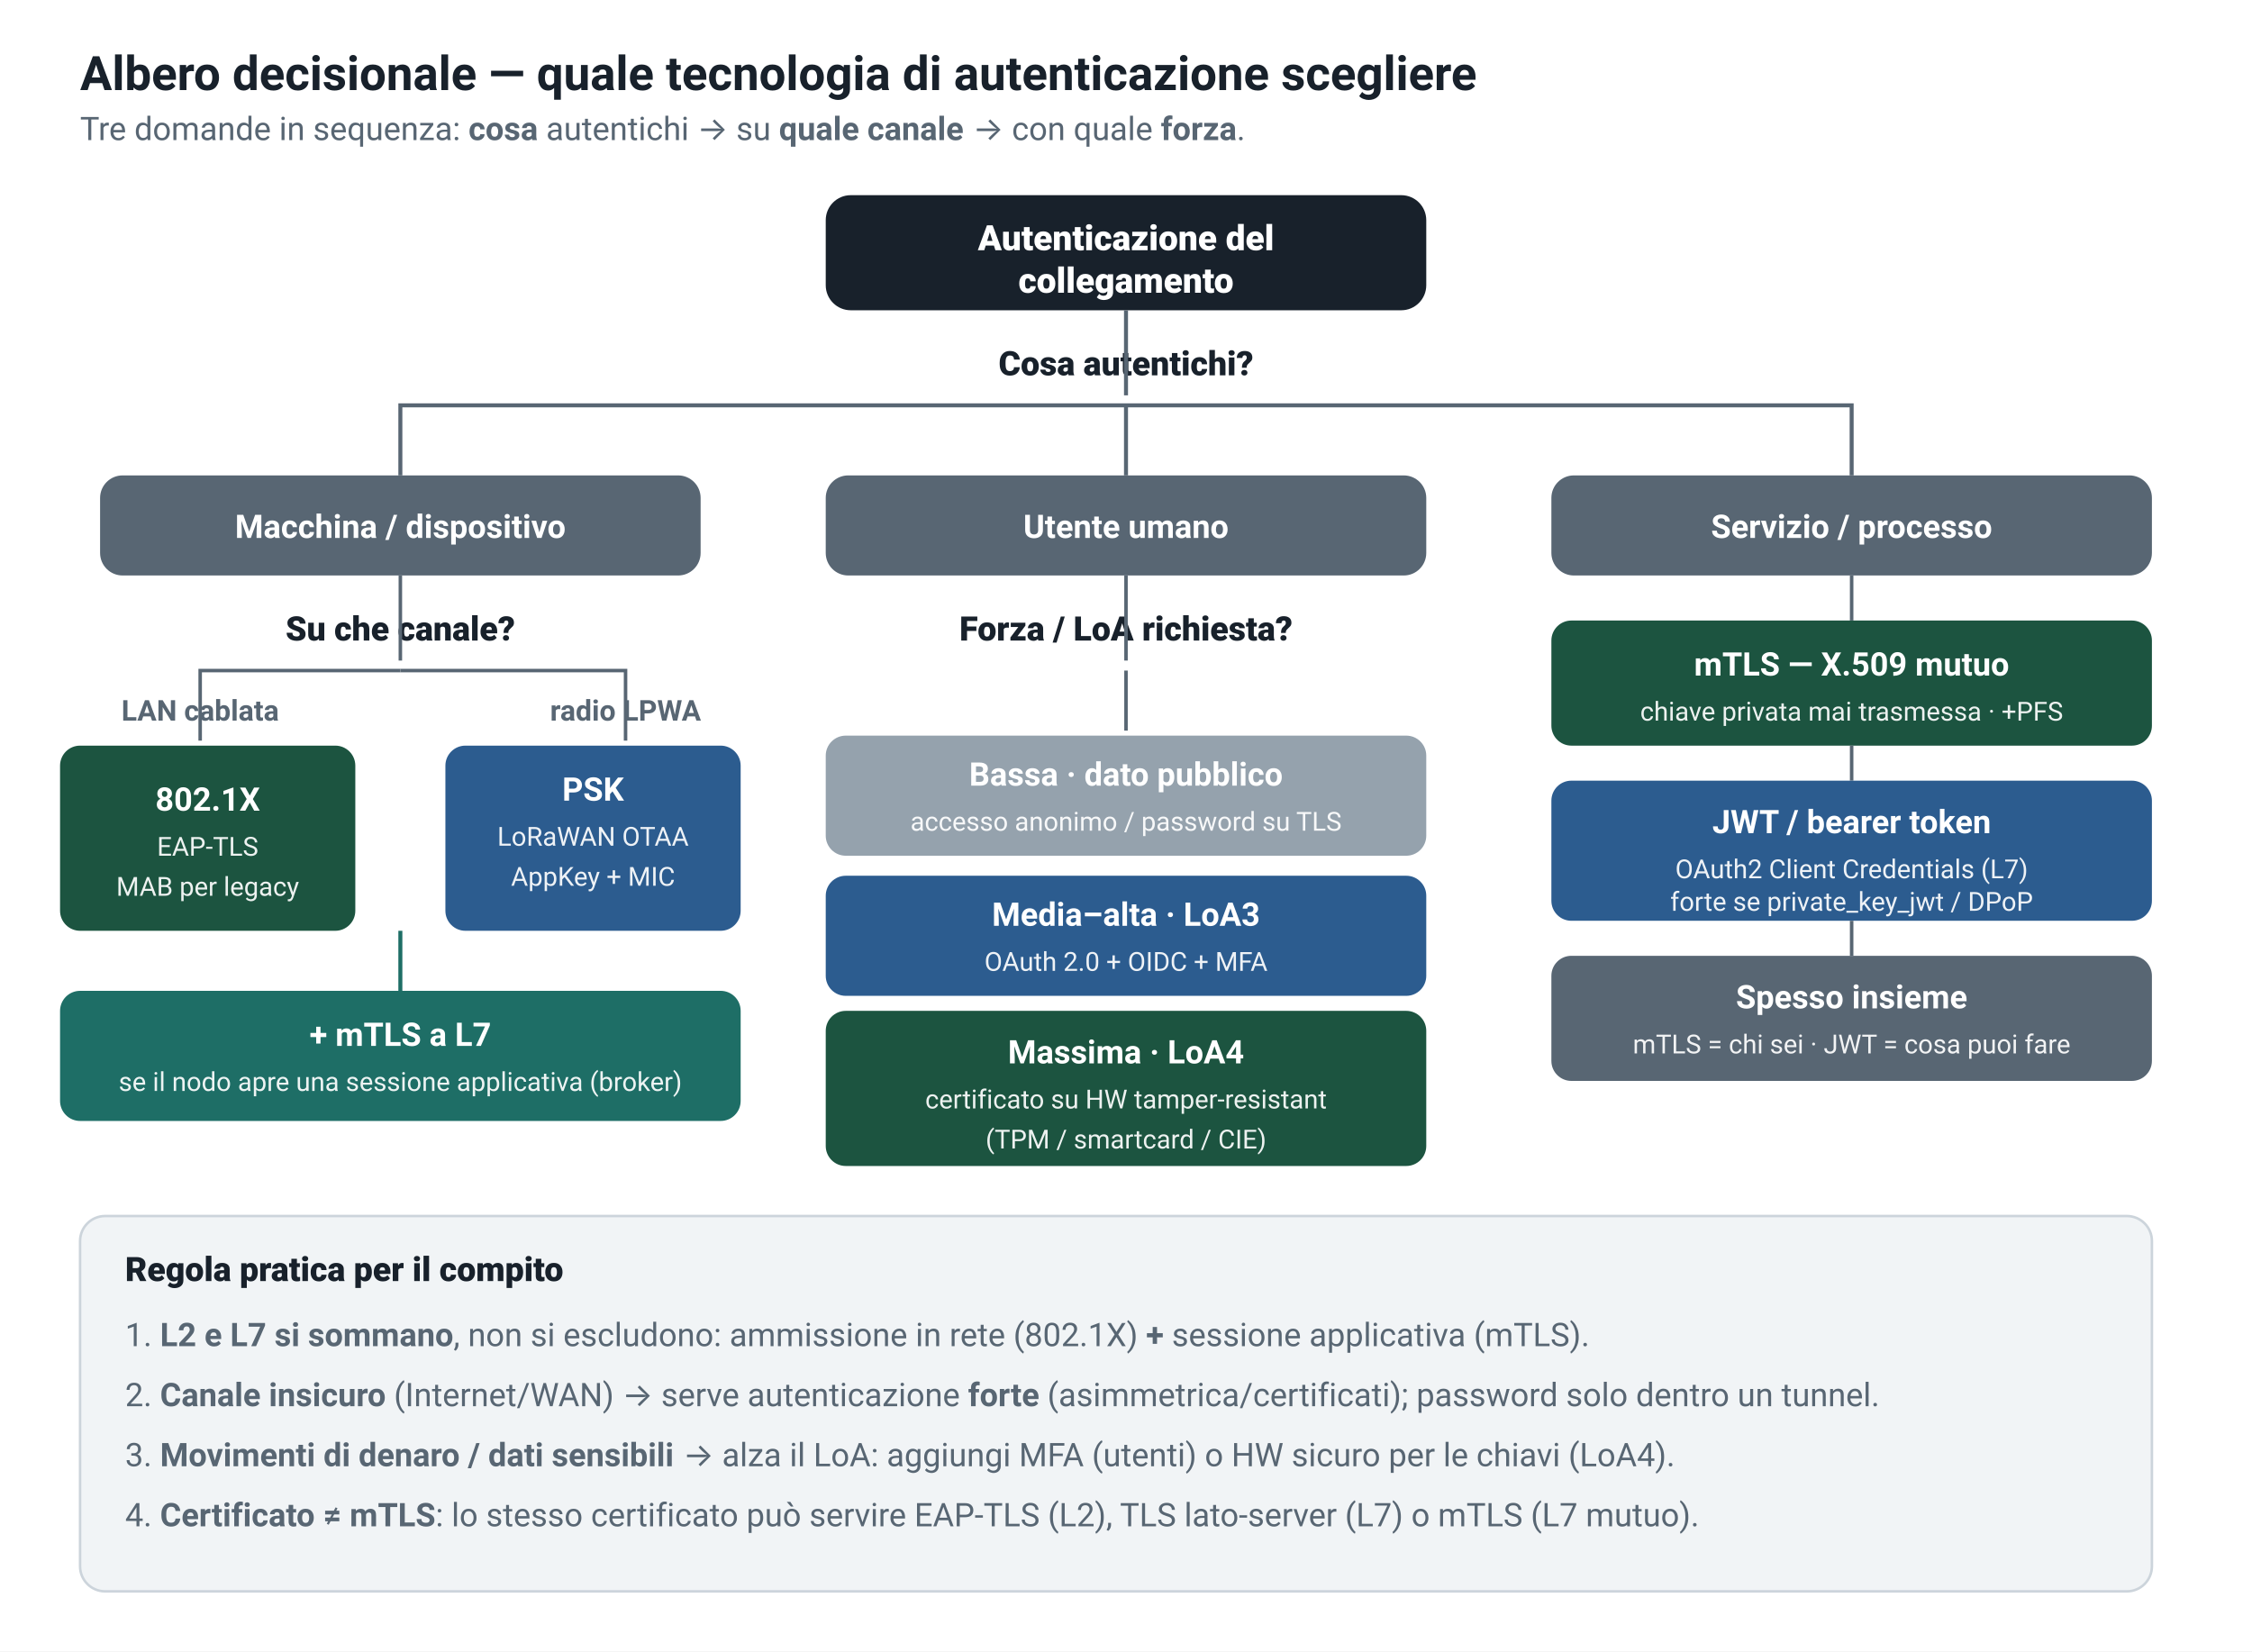
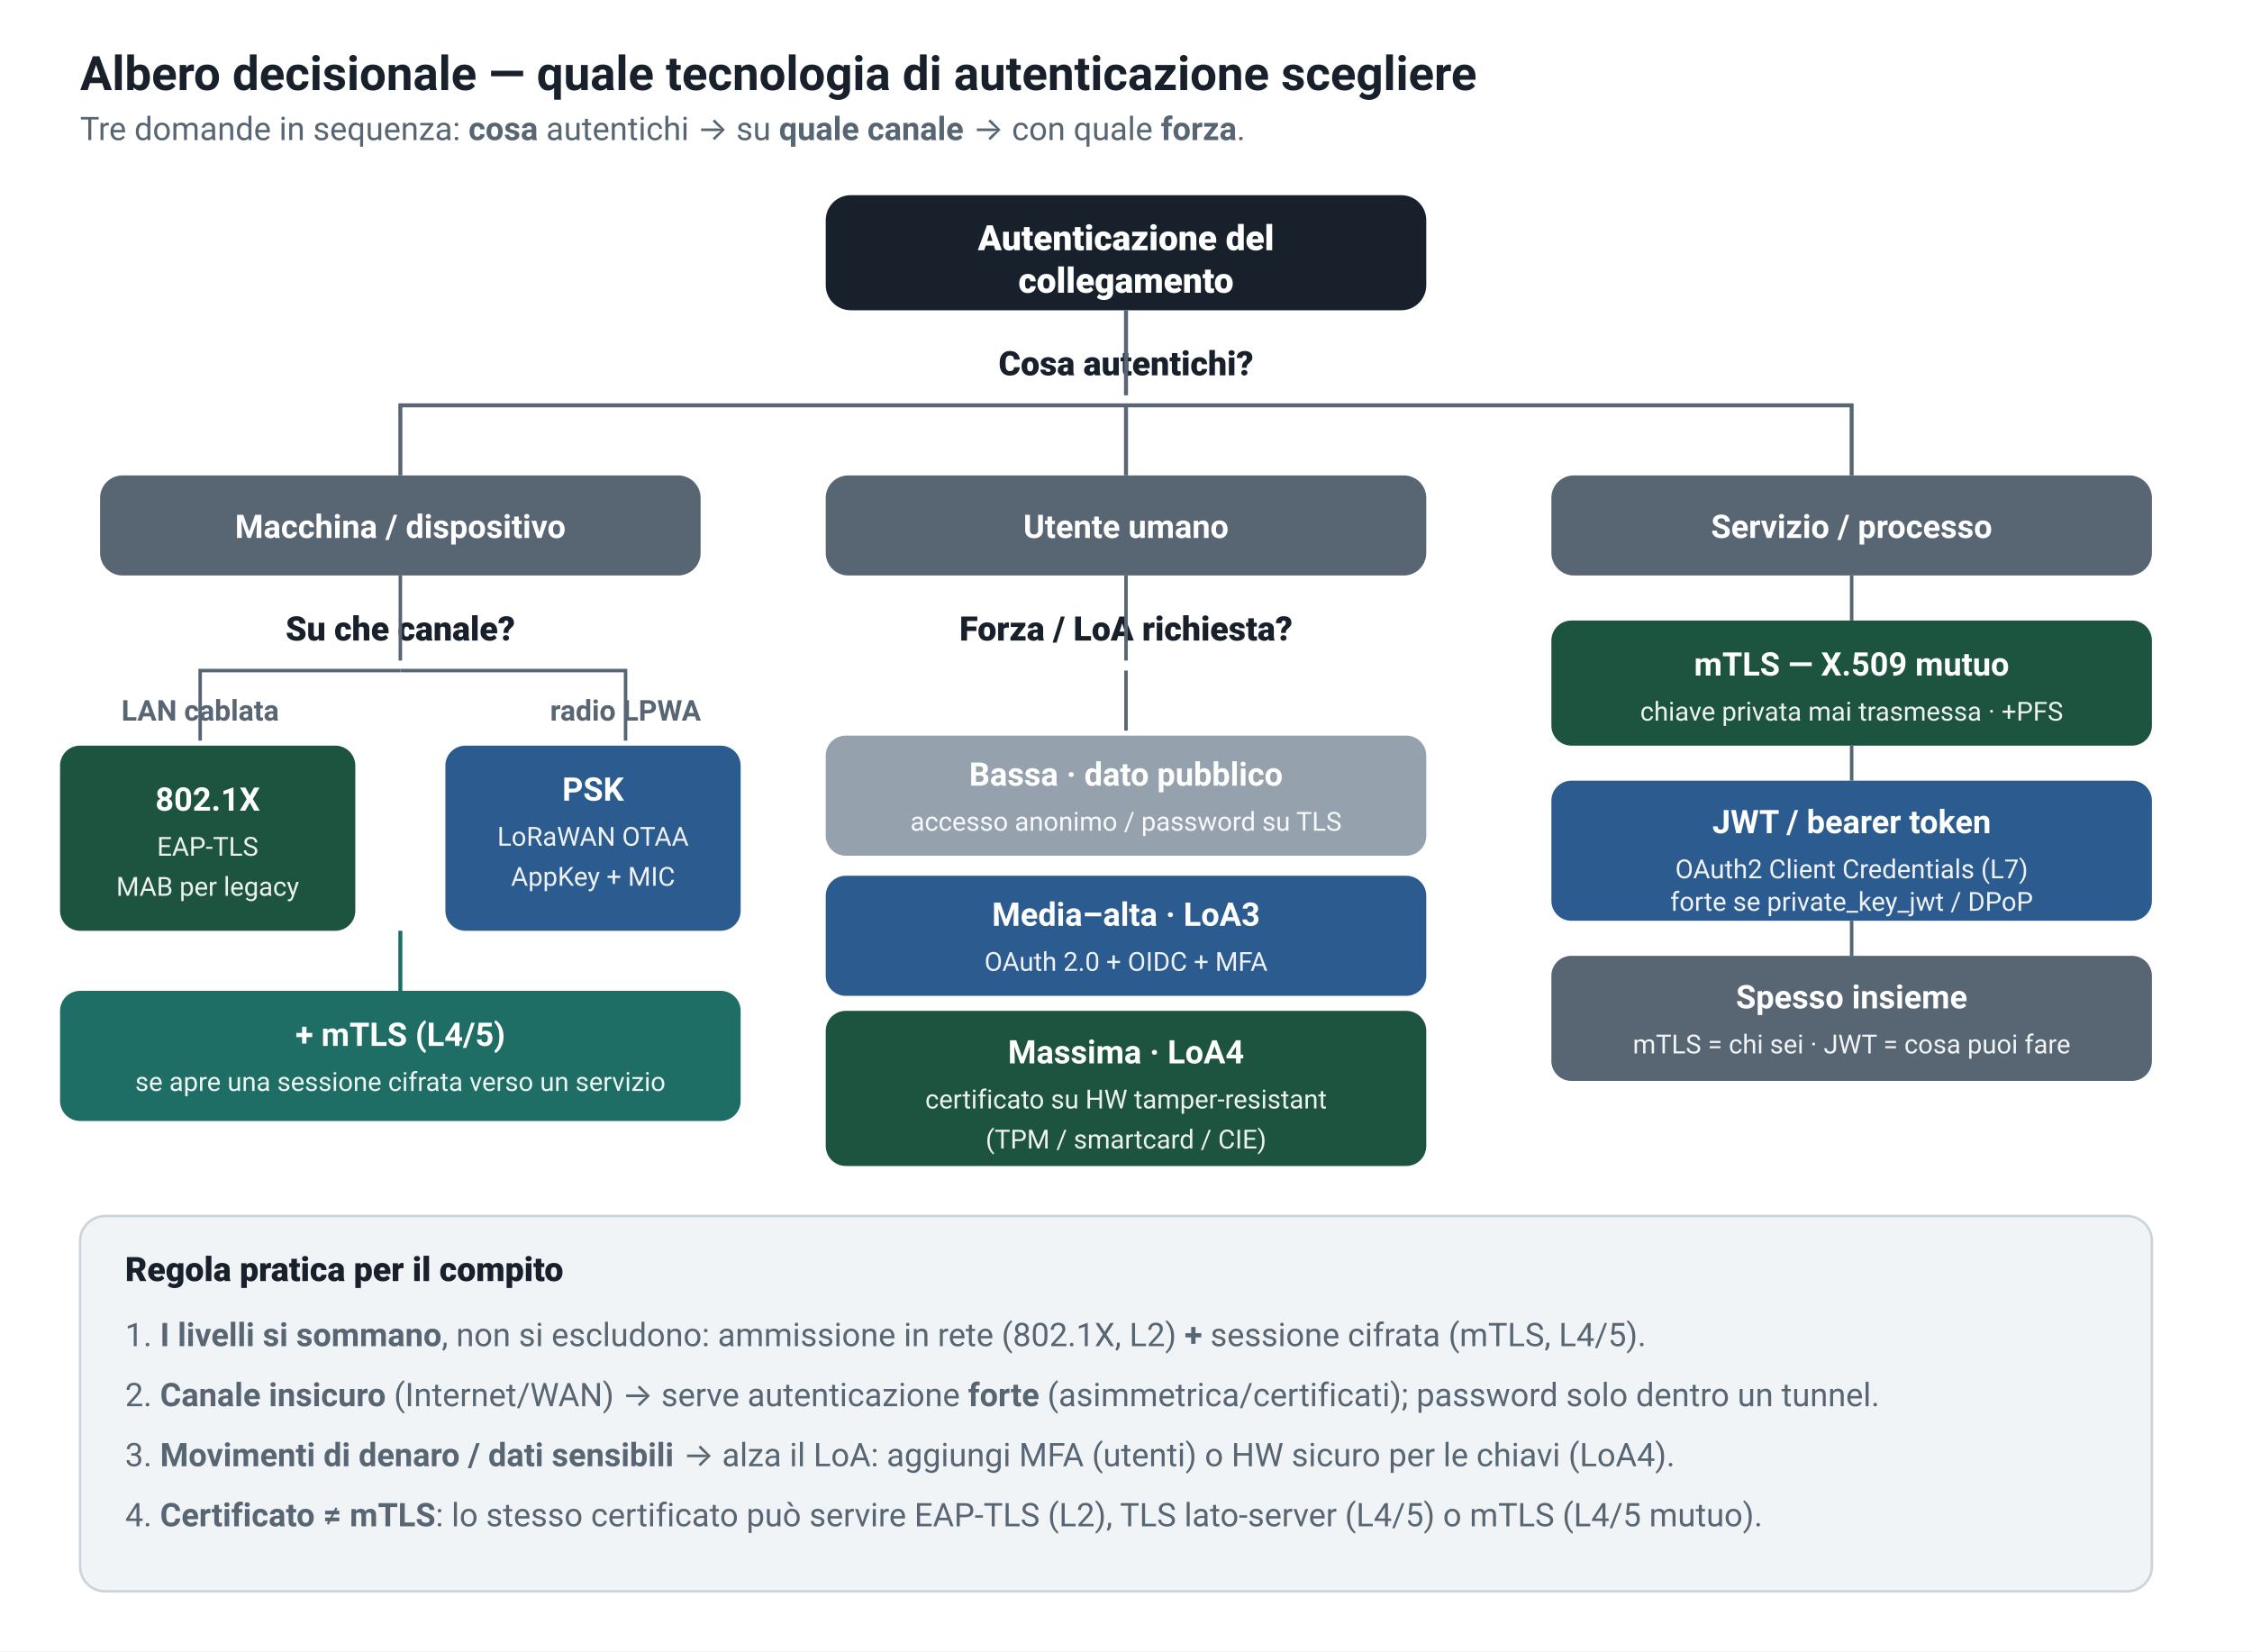
<svg xmlns="http://www.w3.org/2000/svg" viewBox="0 0 900 660" font-family="'Segoe UI', system-ui, -apple-system, Roboto, sans-serif">
  <style>
    .ttl  { font-size: 19px; font-weight:700; fill:#18212B; }
    .sub  { font-size: 13px; fill:#586673; }
    .root { font-size: 14px; font-weight:800; fill:#fff; }
    .q    { font-size: 13.5px; font-weight:800; fill:#18212B; }
    .qs   { font-size: 11.5px; fill:#586673; }
    .lab  { font-size: 11.5px; font-weight:700; fill:#586673; }
    .out  { font-size: 13px; font-weight:700; fill:#fff; }
    .outs { font-size: 10.5px; fill:#fff; opacity:.92; }
    .mono { font-family:'SFMono-Regular',Consolas,monospace; }
  </style>
  <rect x="0" y="0" width="900" height="660" fill="#FFFFFF" />
  <text x="32" y="36" class="ttl">Albero decisionale — quale tecnologia di autenticazione scegliere</text>
  <text x="32" y="56" class="sub">Tre domande in sequenza: <tspan font-weight="700">cosa</tspan> autentichi → su <tspan font-weight="700">quale canale</tspan> → con quale <tspan font-weight="700">forza</tspan>.</text>
  <rect x="330" y="78" width="240" height="46" rx="10" fill="#18212B" />
  <text x="450" y="100" text-anchor="middle" class="root">Autenticazione del</text>
  <text x="450" y="117" text-anchor="middle" class="root">collegamento</text>
  <text x="450" y="150" text-anchor="middle" class="q">Cosa autentichi?</text>
  <line x1="450" y1="124" x2="450" y2="158" stroke="#586673" stroke-width="1.6" />
  <path d="M450 162 L160 162 L160 190" fill="none" stroke="#586673" stroke-width="1.6" />
  <path d="M450 162 L450 190" fill="none" stroke="#586673" stroke-width="1.6" />
  <path d="M450 162 L740 162 L740 190" fill="none" stroke="#586673" stroke-width="1.6" />
  <rect x="40" y="190" width="240" height="40" rx="9" fill="#586673" />
  <text x="160" y="215" text-anchor="middle" class="out">Macchina / dispositivo</text>
  <text x="160" y="256" text-anchor="middle" class="q">Su che canale?</text>
  <line x1="160" y1="230" x2="160" y2="264" stroke="#586673" stroke-width="1.4" />
  <path d="M160 268 L80 268 L80 296" fill="none" stroke="#586673" stroke-width="1.4" />
  <path d="M160 268 L250 268 L250 296" fill="none" stroke="#586673" stroke-width="1.4" />
  <text x="80" y="288" text-anchor="middle" class="lab">LAN cablata</text>
  <text x="250" y="288" text-anchor="middle" class="lab">radio LPWA</text>
  <rect x="24" y="298" width="118" height="74" rx="8" fill="#1C5440" />
  <text x="83" y="324" text-anchor="middle" class="out">802.1X</text>
  <text x="83" y="342" text-anchor="middle" class="outs">EAP-TLS</text>
  <text x="83" y="358" text-anchor="middle" class="outs">MAB per legacy</text>
  <rect x="178" y="298" width="118" height="74" rx="8" fill="#2C5C8F" />
  <text x="237" y="320" text-anchor="middle" class="out">PSK</text>
  <text x="237" y="338" text-anchor="middle" class="outs">LoRaWAN OTAA</text>
  <text x="237" y="354" text-anchor="middle" class="outs">AppKey + MIC</text>
  <line x1="160" y1="372" x2="160" y2="396" stroke="#1E6E66" stroke-width="1.6" />
  <rect x="24" y="396" width="272" height="52" rx="8" fill="#1E6E66" />
-   <text x="160" y="418" text-anchor="middle" class="out">+ mTLS a L7</text>
-   <text x="160" y="436" text-anchor="middle" class="outs">se il nodo apre una sessione applicativa (broker)</text>
+   <text x="160" y="418" text-anchor="middle" class="out">+ mTLS (L4/5)</text>
+   <text x="160" y="436" text-anchor="middle" class="outs">se apre una sessione cifrata verso un servizio</text>
  <rect x="330" y="190" width="240" height="40" rx="9" fill="#586673" />
  <text x="450" y="215" text-anchor="middle" class="out">Utente umano</text>
  <text x="450" y="256" text-anchor="middle" class="q">Forza / LoA richiesta?</text>
  <line x1="450" y1="230" x2="450" y2="264" stroke="#586673" stroke-width="1.4" />
  <line x1="450" y1="268" x2="450" y2="292" stroke="#586673" stroke-width="1.4" />
  <rect x="330" y="294" width="240" height="48" rx="8" fill="#95A2AD" />
  <text x="450" y="314" text-anchor="middle" class="out">Bassa · dato pubblico</text>
  <text x="450" y="332" text-anchor="middle" class="outs">accesso anonimo / password su TLS</text>
  <rect x="330" y="350" width="240" height="48" rx="8" fill="#2C5C8F" />
  <text x="450" y="370" text-anchor="middle" class="out">Media–alta · LoA3</text>
  <text x="450" y="388" text-anchor="middle" class="outs">OAuth 2.0 + OIDC + MFA</text>
  <rect x="330" y="404" width="240" height="62" rx="8" fill="#1C5440" />
  <text x="450" y="425" text-anchor="middle" class="out">Massima · LoA4</text>
  <text x="450" y="443" text-anchor="middle" class="outs">certificato su HW tamper-resistant</text>
  <text x="450" y="459" text-anchor="middle" class="outs">(TPM / smartcard / CIE)</text>
  <rect x="620" y="190" width="240" height="40" rx="9" fill="#586673" />
  <text x="740" y="215" text-anchor="middle" class="out">Servizio / processo</text>
  <line x1="740" y1="230" x2="740" y2="248" stroke="#586673" stroke-width="1.4" />
  <rect x="620" y="248" width="240" height="50" rx="8" fill="#1C5440" />
  <text x="740" y="270" text-anchor="middle" class="out">mTLS — X.509 mutuo</text>
  <text x="740" y="288" text-anchor="middle" class="outs">chiave privata mai trasmessa · +PFS</text>
  <line x1="740" y1="298" x2="740" y2="312" stroke="#586673" stroke-width="1.4" />
  <rect x="620" y="312" width="240" height="56" rx="8" fill="#2C5C8F" />
  <text x="740" y="333" text-anchor="middle" class="out">JWT / bearer token</text>
  <text x="740" y="351" text-anchor="middle" class="outs">OAuth2 Client Credentials (L7)</text>
  <text x="740" y="364" text-anchor="middle" class="outs">forte se private_key_jwt / DPoP</text>
  <line x1="740" y1="368" x2="740" y2="382" stroke="#586673" stroke-width="1.4" />
  <rect x="620" y="382" width="240" height="50" rx="8" fill="#586673" />
  <text x="740" y="403" text-anchor="middle" class="out">Spesso insieme</text>
  <text x="740" y="421" text-anchor="middle" class="outs">mTLS = chi sei · JWT = cosa puoi fare</text>
  <rect x="32" y="486" width="828" height="150" rx="10" fill="#F1F4F6" stroke="#CCD4DB" />
  <text x="50" y="512" class="q">Regola pratica per il compito</text>
-   <text x="50" y="538" class="sub">1. <tspan font-weight="700">L2 e L7 si sommano</tspan>, non si escludono: ammissione in rete (802.1X) <tspan font-weight="700">+</tspan> sessione applicativa (mTLS).</text>
+   <text x="50" y="538" class="sub">1. <tspan font-weight="700">I livelli si sommano</tspan>, non si escludono: ammissione in rete (802.1X, L2) <tspan font-weight="700">+</tspan> sessione cifrata (mTLS, L4/5).</text>
  <text x="50" y="562" class="sub">2. <tspan font-weight="700">Canale insicuro</tspan> (Internet/WAN) → serve autenticazione <tspan font-weight="700">forte</tspan> (asimmetrica/certificati); password solo dentro un tunnel.</text>
  <text x="50" y="586" class="sub">3. <tspan font-weight="700">Movimenti di denaro / dati sensibili</tspan> → alza il LoA: aggiungi MFA (utenti) o HW sicuro per le chiavi (LoA4).</text>
-   <text x="50" y="610" class="sub">4. <tspan font-weight="700">Certificato ≠ mTLS</tspan>: lo stesso certificato può servire EAP-TLS (L2), TLS lato-server (L7) o mTLS (L7 mutuo).</text>
+   <text x="50" y="610" class="sub">4. <tspan font-weight="700">Certificato ≠ mTLS</tspan>: lo stesso certificato può servire EAP-TLS (L2), TLS lato-server (L4/5) o mTLS (L4/5 mutuo).</text>
</svg>
